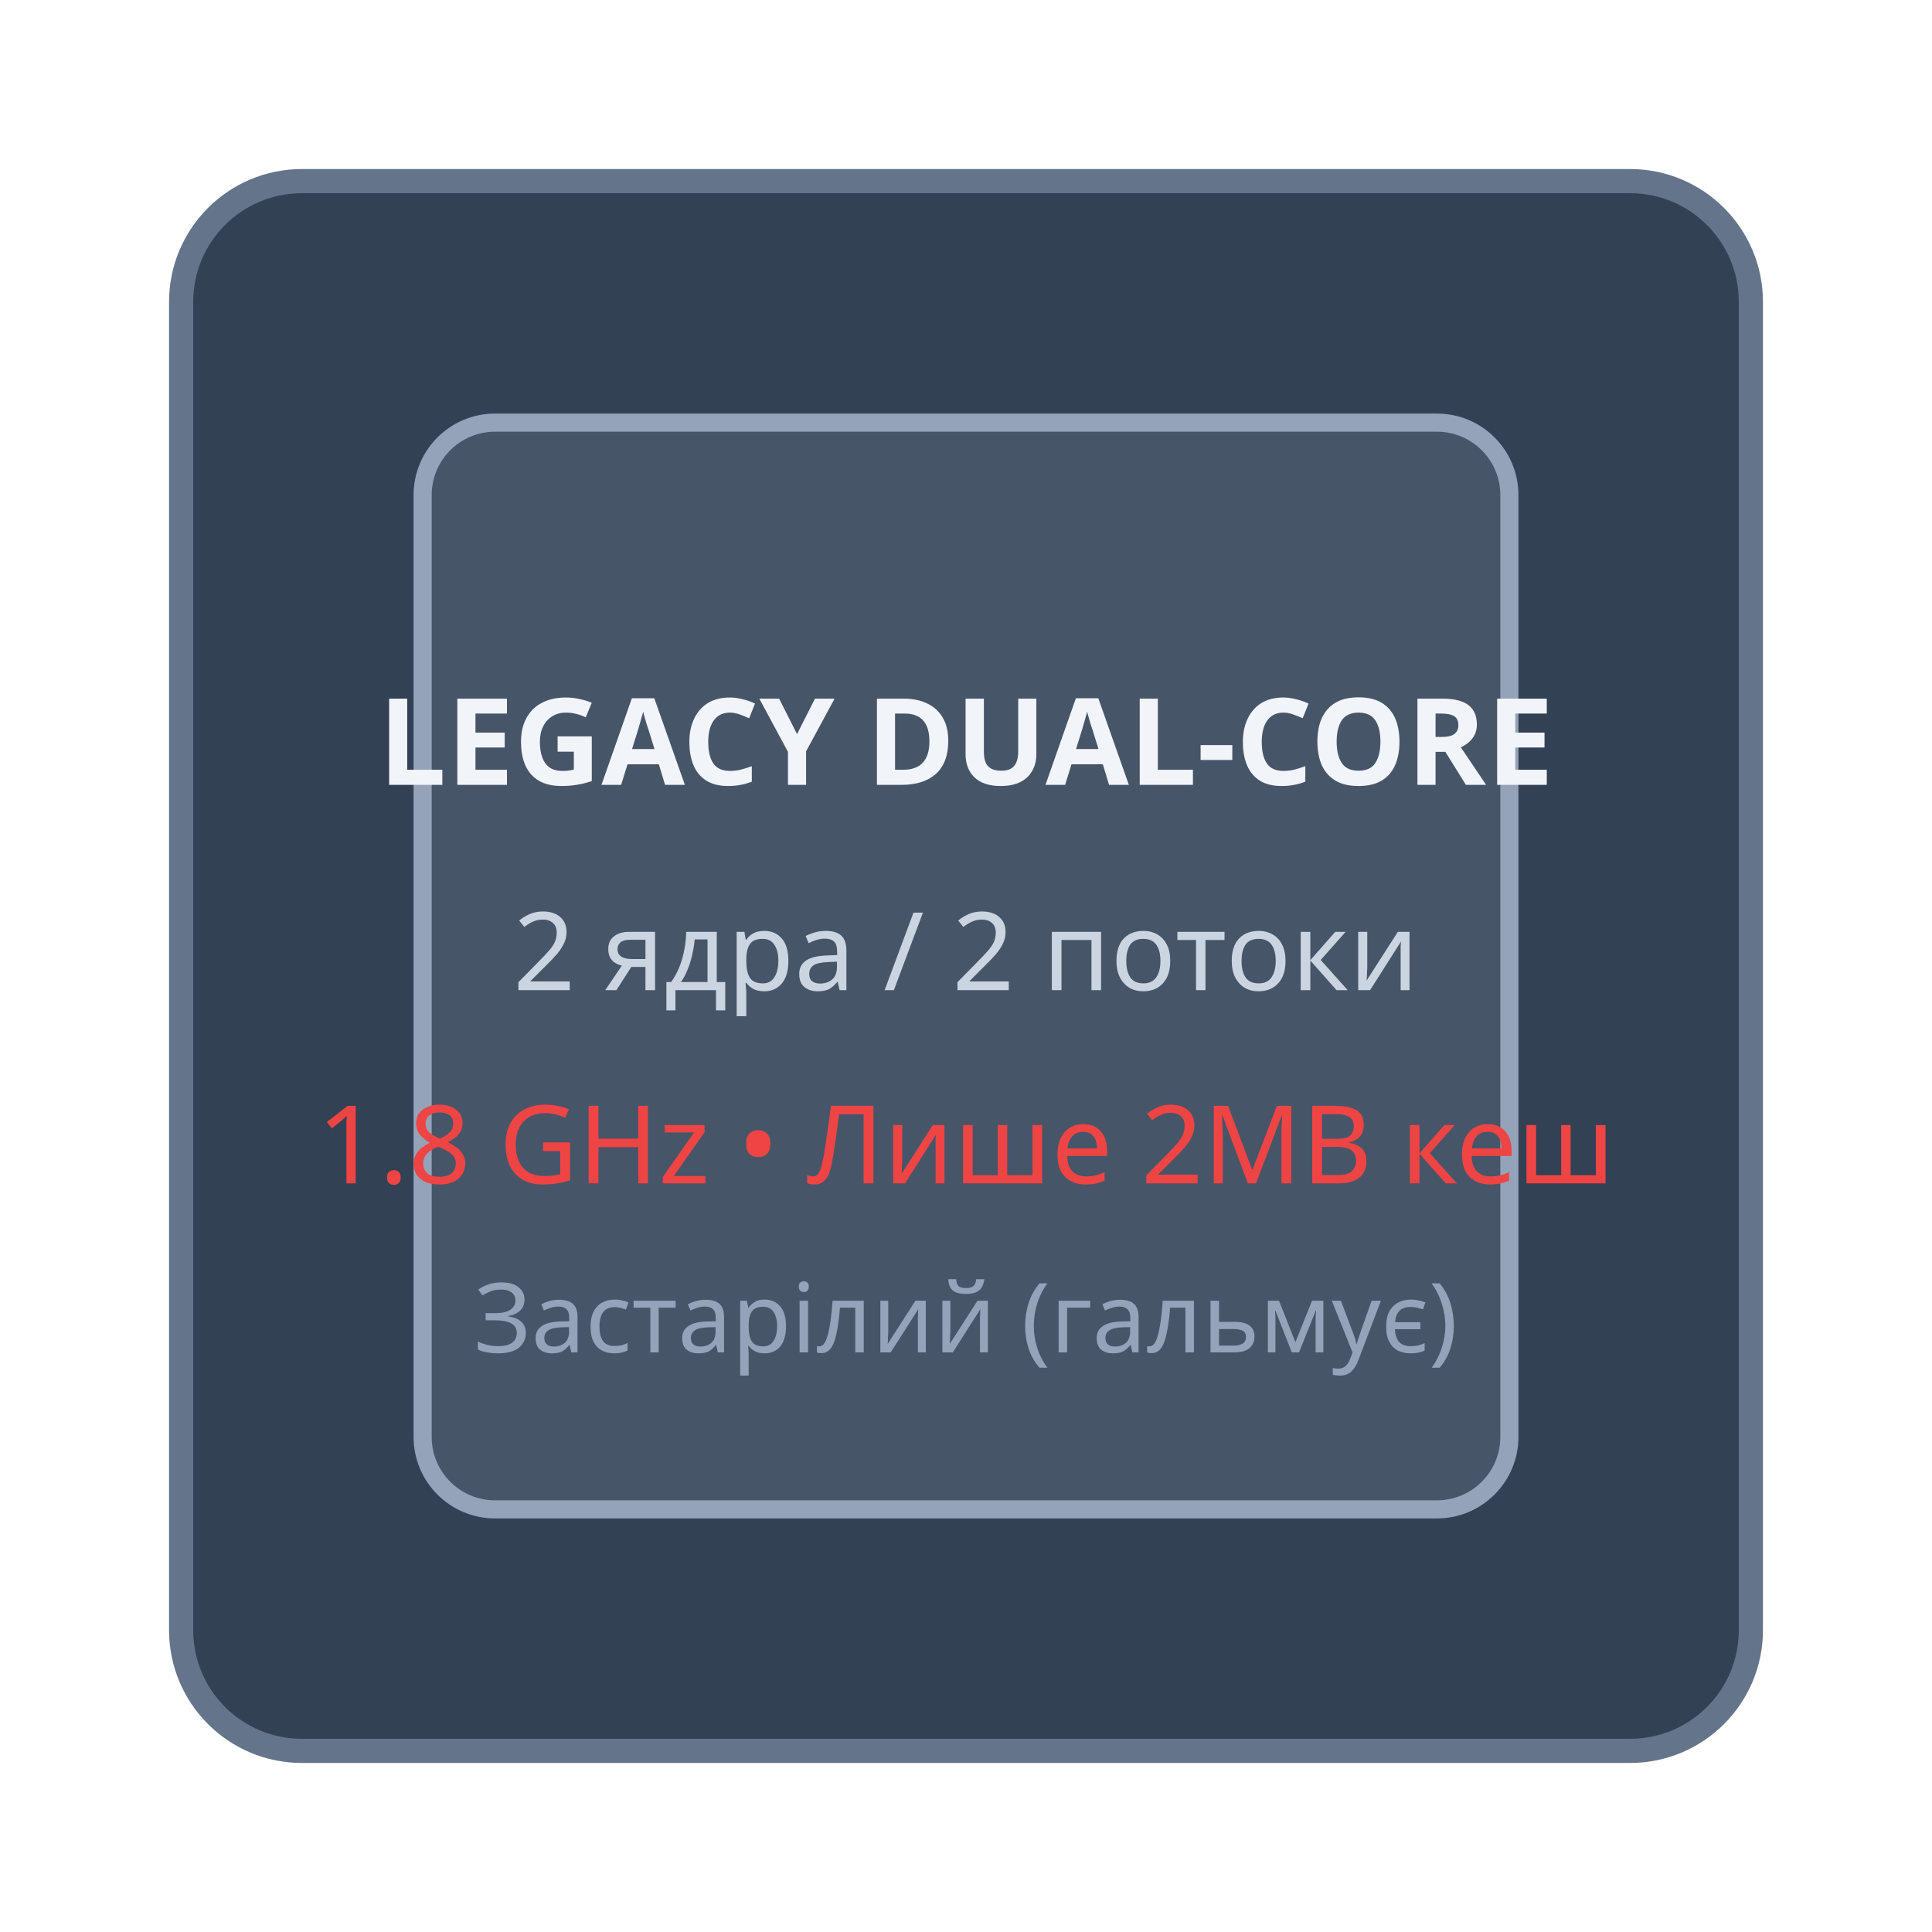
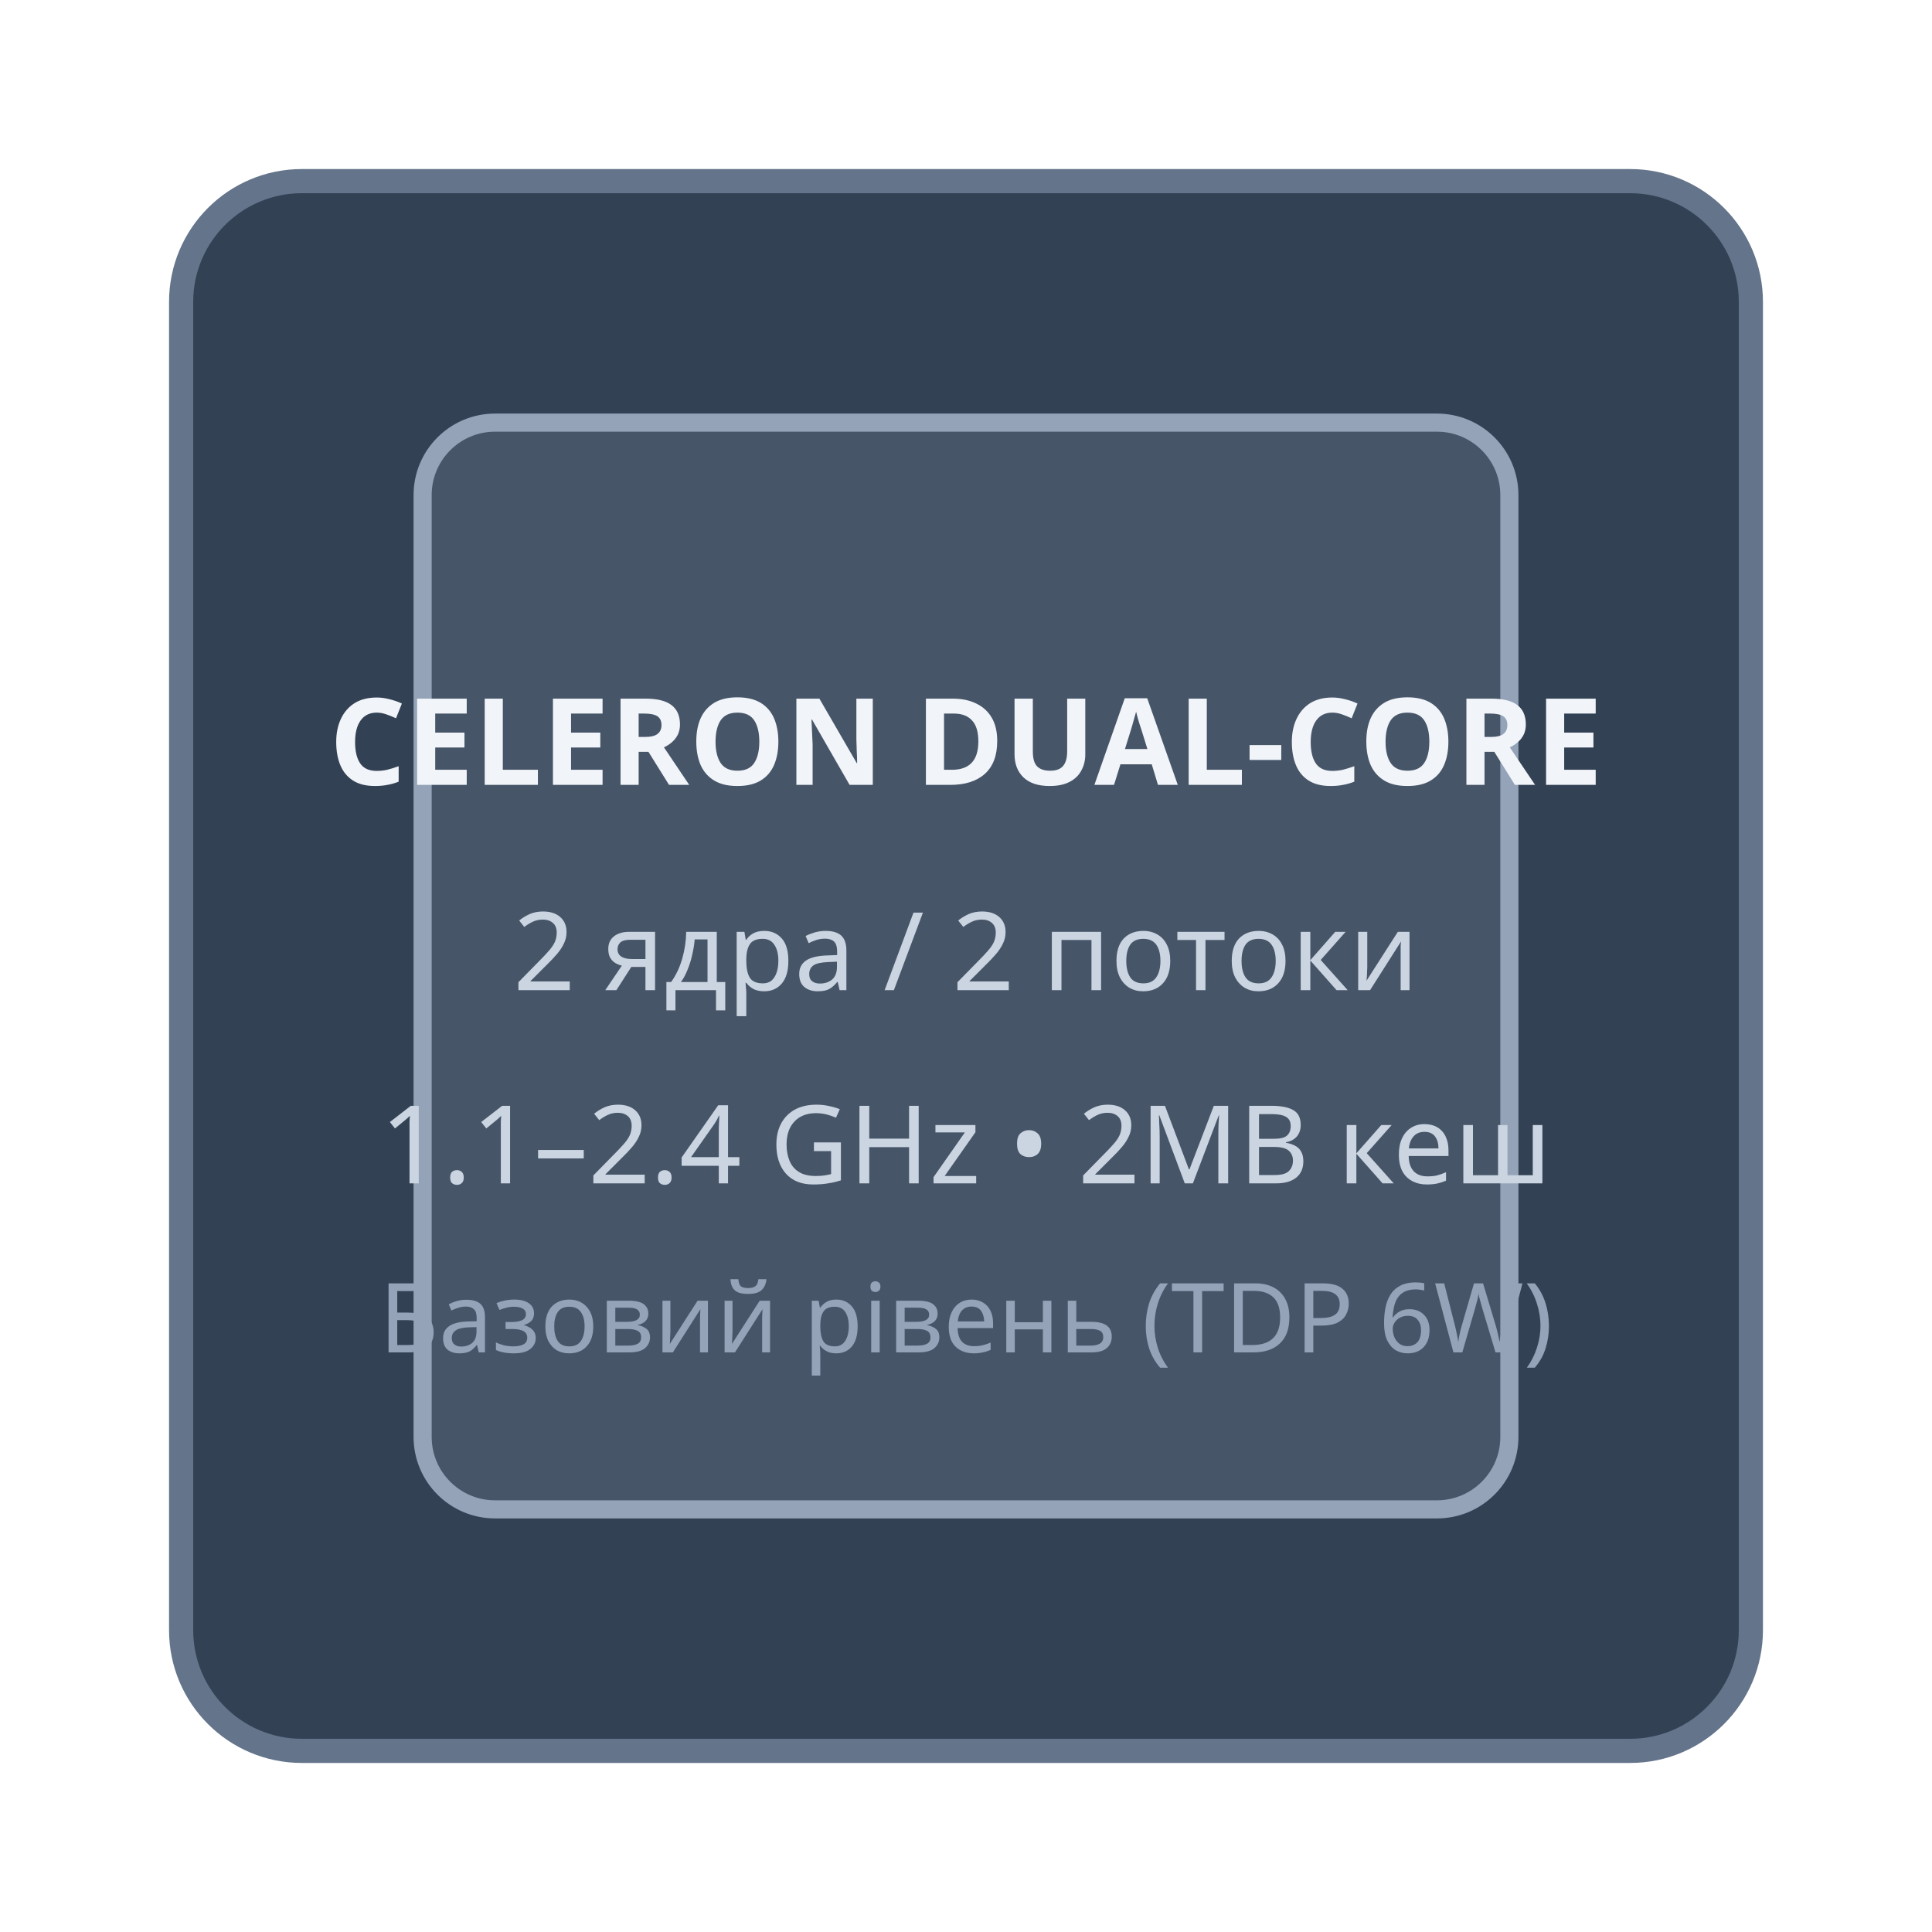
<svg xmlns="http://www.w3.org/2000/svg" viewBox="0 0 160 160" width="100%" height="100%">
  <rect x="15" y="15" width="130" height="130" rx="10" fill="#334155" stroke="#64748b" stroke-width="2" />
  <rect x="35" y="35" width="90" height="90" rx="6" fill="#475569" stroke="#94a3b8" stroke-width="1.5" />
-   <text x="80" y="65" font-family="Montserrat, Segoe UI, sans-serif" font-weight="bold" font-size="10" fill="#f1f5f9" text-anchor="middle">LEGACY DUAL-CORE</text>
+   <text x="80" y="65" font-family="Montserrat, Segoe UI, sans-serif" font-weight="bold" font-size="10" fill="#f1f5f9" text-anchor="middle">CELERON DUAL-CORE</text>
  <text x="80" y="82" font-family="Segoe UI, sans-serif" font-size="9" fill="#cbd5e1" text-anchor="middle">2 ядра / 2 потоки</text>
-   <text x="80" y="98" font-family="Segoe UI, sans-serif" font-size="9" fill="#ef4444" text-anchor="middle">1.8 GHz • Лише 2MB кеш</text>
-   <text x="80" y="112" font-family="Segoe UI, sans-serif" font-size="8" fill="#94a3b8" text-anchor="middle">Застарілий (гальмує)</text>
+   <text x="80" y="98" font-family="Segoe UI, sans-serif" font-size="9" fill="#cbd5e1" text-anchor="middle">1.1–2.4 GHz • 2MB кеш</text>
+   <text x="80" y="112" font-family="Segoe UI, sans-serif" font-size="8" fill="#94a3b8" text-anchor="middle">Базовий рівень (TDP 6W)</text>
</svg>
